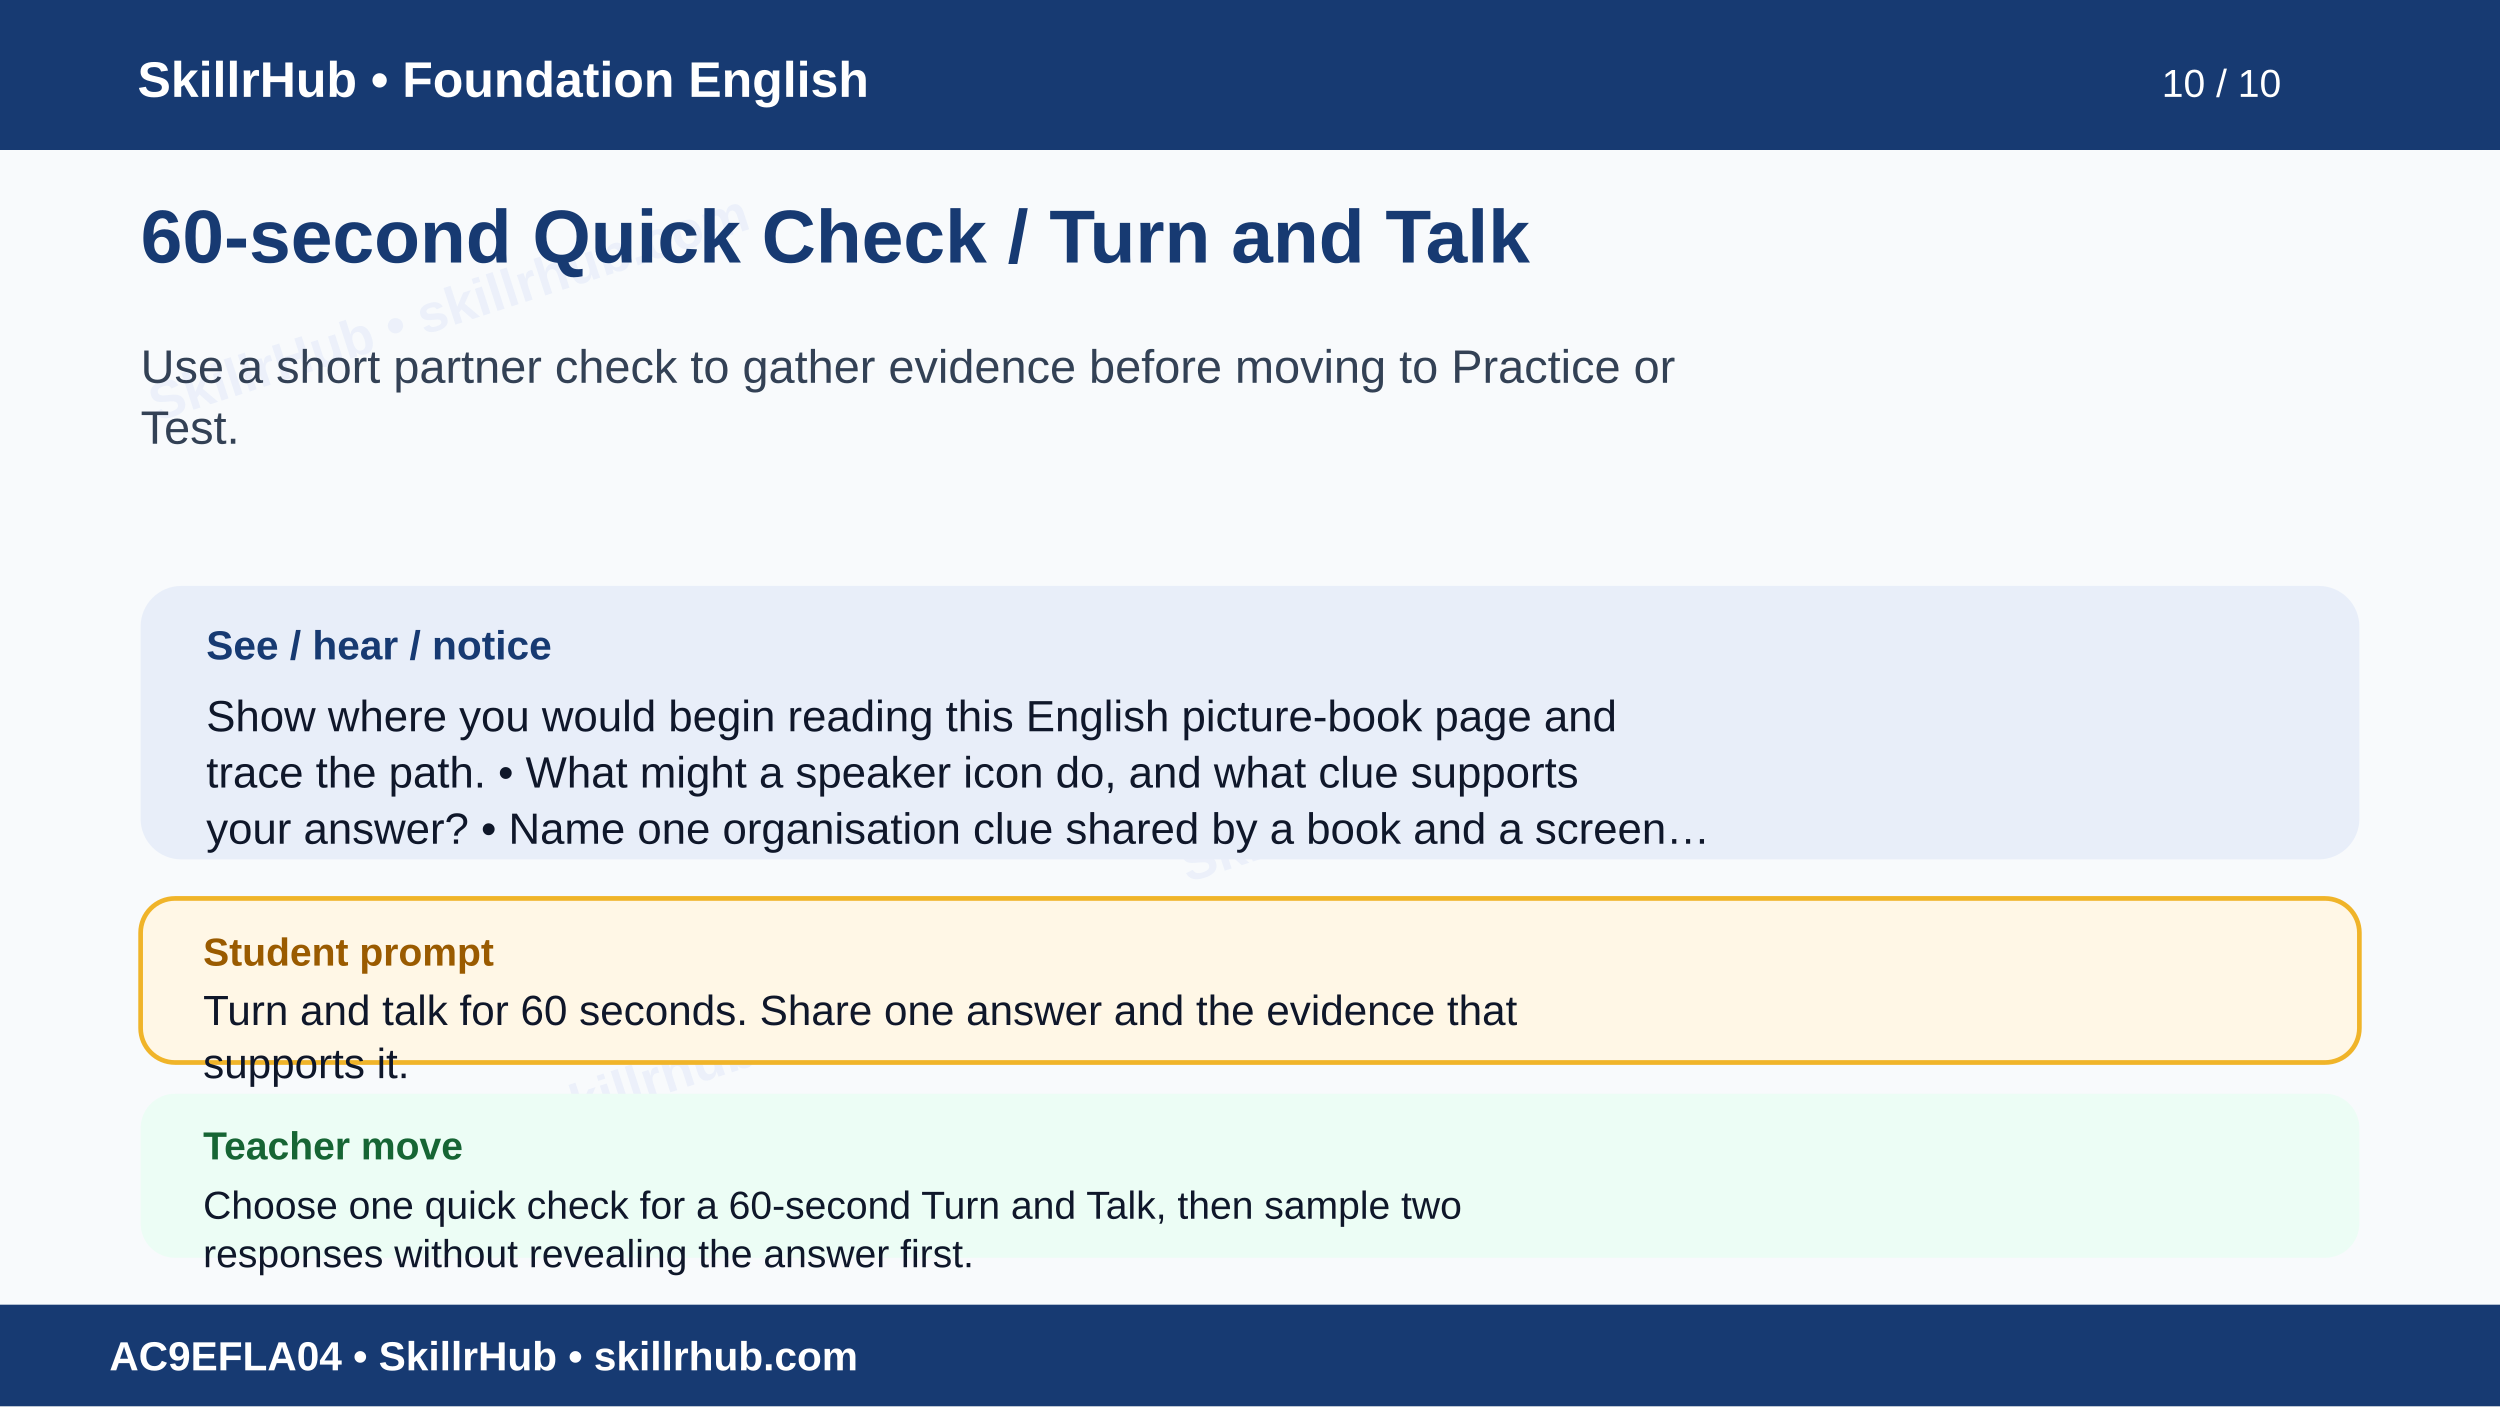
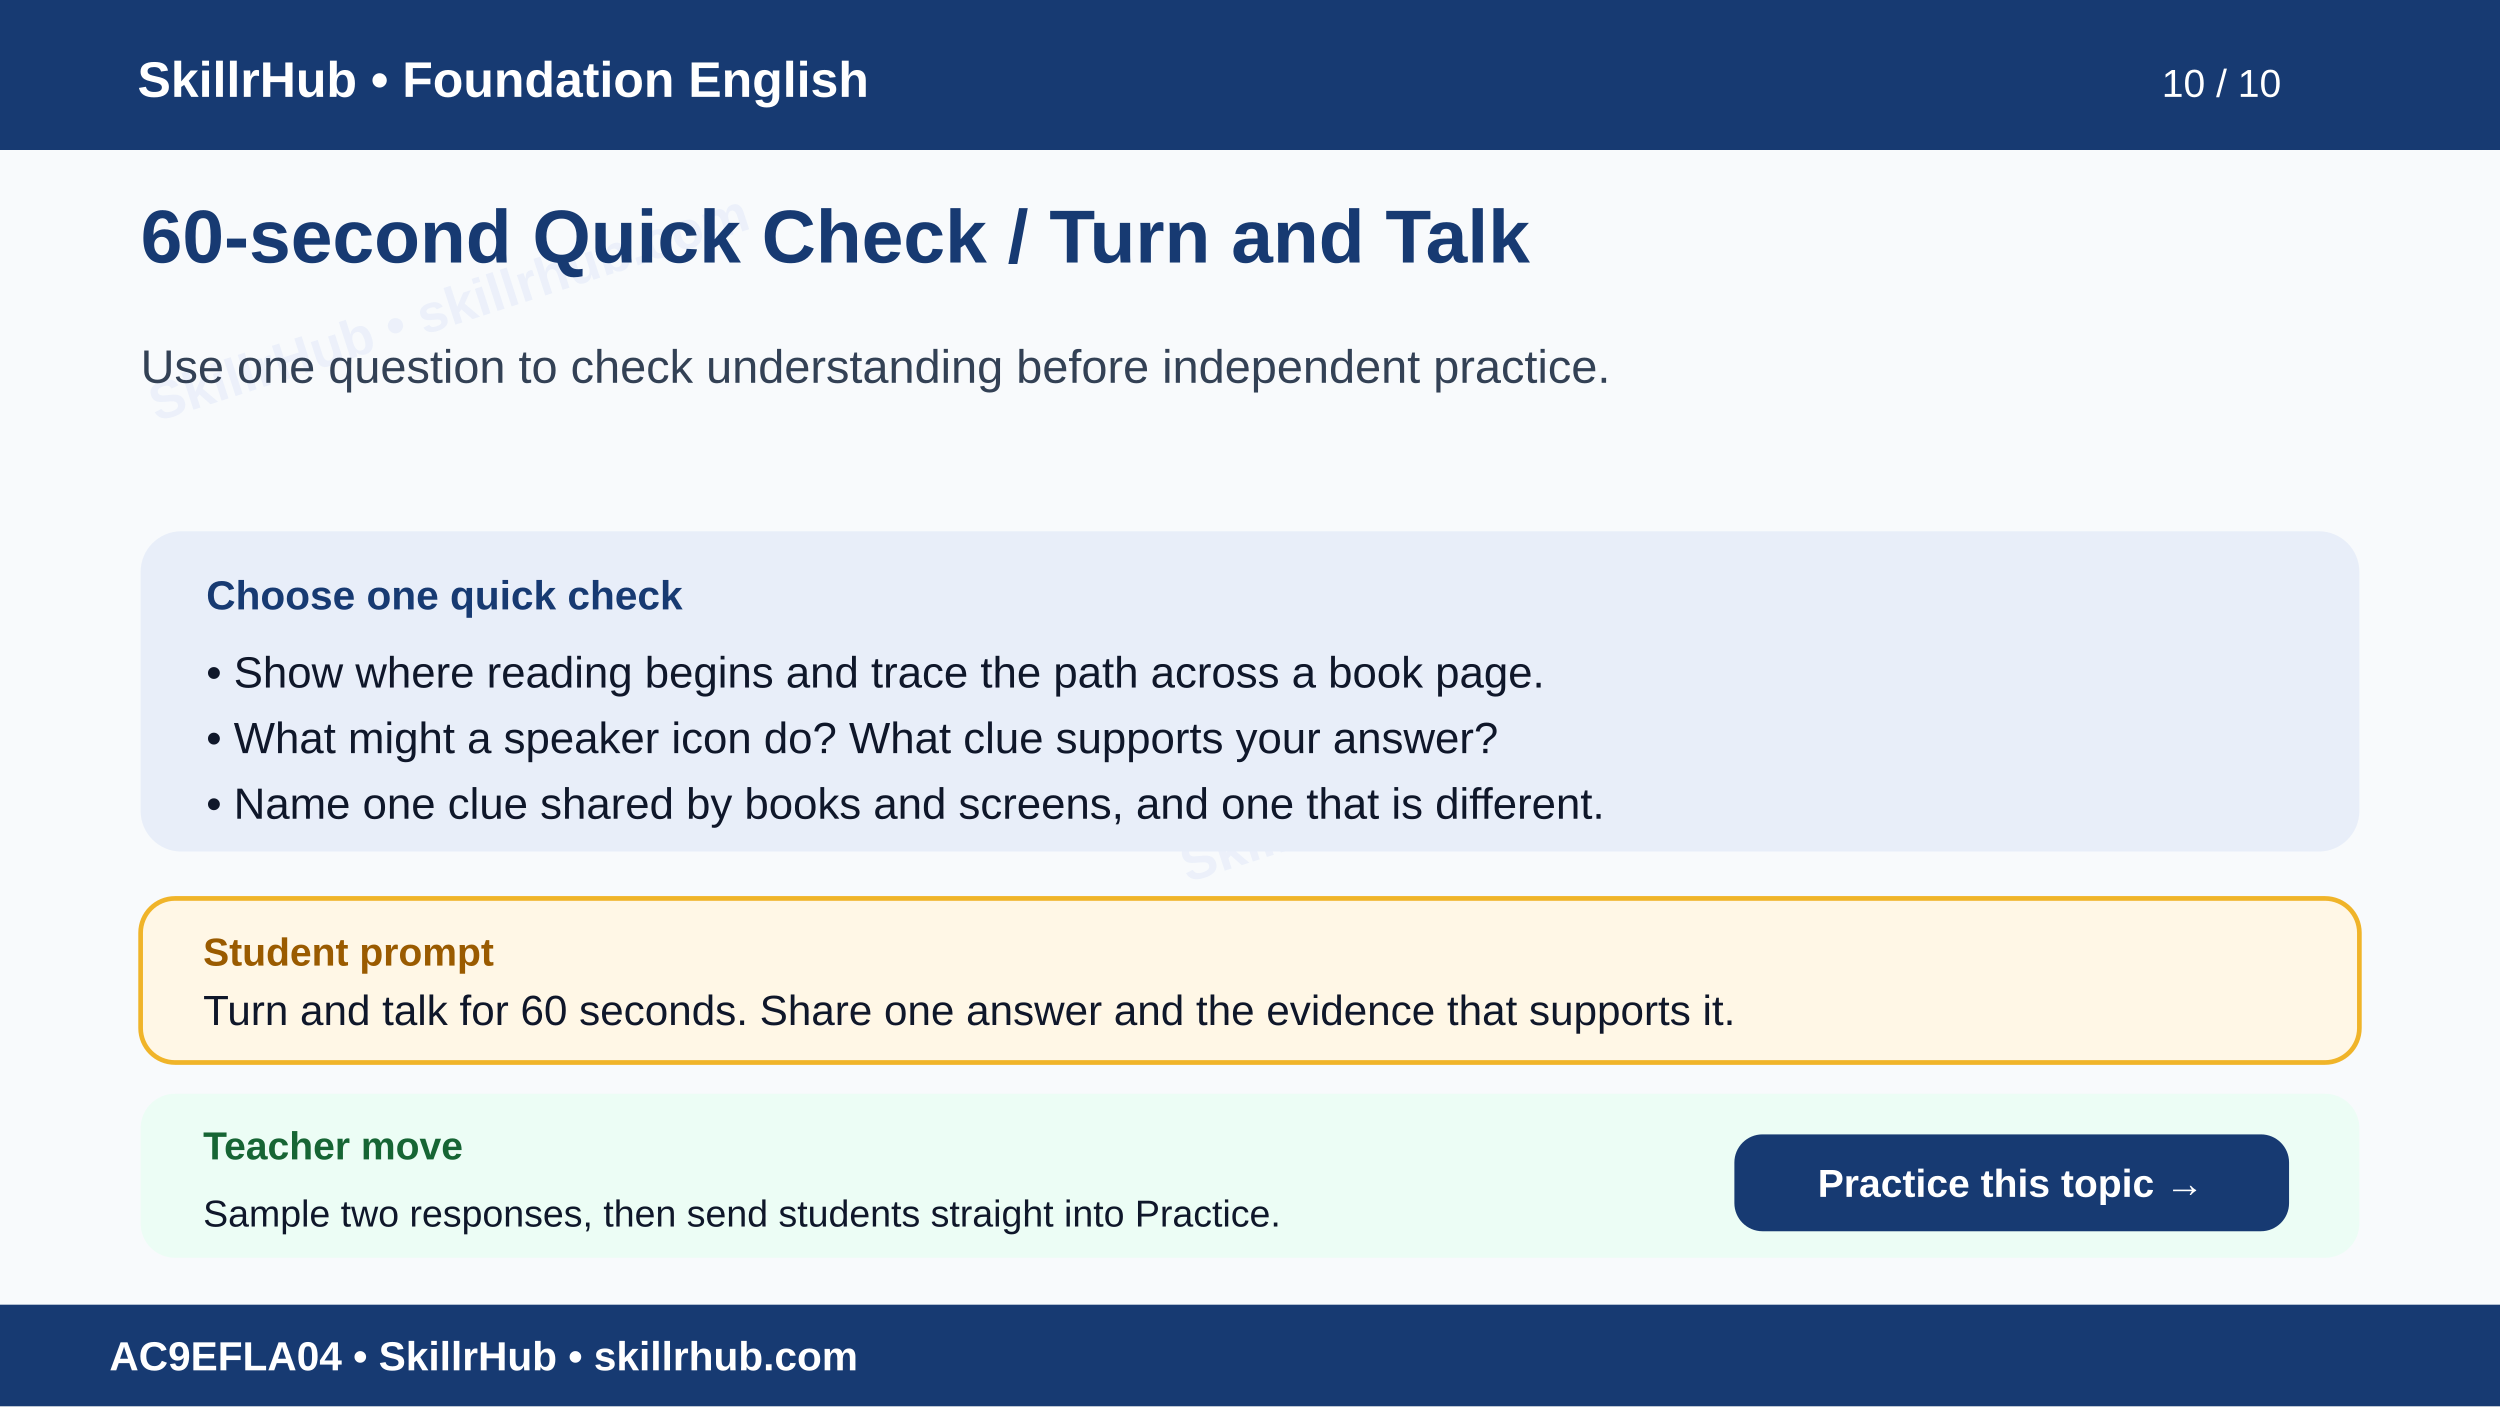
<svg xmlns="http://www.w3.org/2000/svg" width="1600" height="900" viewBox="0 0 1600 900" role="img" aria-labelledby="t d">
  <rect width="1600" height="900" fill="#f8fafc" />
  <g opacity=".055" fill="#1d4ed8" font-family="Arial" font-size="34" font-weight="700">
    <text x="100" y="270" transform="rotate(-18 100 270)">SkillrHub • skillrhub.com</text>
    <text x="760" y="565" transform="rotate(-18 760 565)">SkillrHub • skillrhub.com</text>
-     <text x="180" y="780" transform="rotate(-18 180 780)">SkillrHub • skillrhub.com</text>
  </g>
  <rect width="1600" height="96" fill="#173a72" />
  <text x="88" y="62" fill="#fff" font-family="Arial" font-size="32" font-weight="700">SkillrHub • Foundation English</text>
  <text x="1460" y="62" text-anchor="end" fill="#fff" font-family="Arial" font-size="25">10 / 10</text>
-   <text x="90" y="168" fill="#173a72" font-family="Arial,Helvetica,sans-serif" font-size="48" font-weight="700">60-second Quick Check / Turn and Talk</text>
-   <text x="90" y="245" fill="#334155" font-family="Arial,Helvetica,sans-serif" font-size="30" font-weight="400">Use a short partner check to gather evidence before moving to Practice or</text>
-   <text x="90" y="284" fill="#334155" font-family="Arial,Helvetica,sans-serif" font-size="30" font-weight="400">Test.</text>
-   <rect x="90" y="375" width="1420" height="175" rx="26" fill="#e8eef9" />
-   <text x="132" y="422" fill="#173a72" font-family="Arial" font-size="26" font-weight="700">See / hear / notice</text>
-   <text x="132" y="468" fill="#0f172a" font-family="Arial,Helvetica,sans-serif" font-size="28" font-weight="400">Show where you would begin reading this English picture-book page and</text>
-   <text x="132" y="504" fill="#0f172a" font-family="Arial,Helvetica,sans-serif" font-size="28" font-weight="400">trace the path. • What might a speaker icon do, and what clue supports</text>
-   <text x="132" y="540" fill="#0f172a" font-family="Arial,Helvetica,sans-serif" font-size="28" font-weight="400">your answer? • Name one organisation clue shared by a book and a screen…</text>
+   <text x="90" y="168" fill="#173a72" font-family="Arial" font-size="48" font-weight="700">60-second Quick Check / Turn and Talk</text>
+   <text x="90" y="245" fill="#334155" font-family="Arial" font-size="30">Use one question to check understanding before independent practice.</text>
+   <rect x="90" y="340" width="1420" height="205" rx="26" fill="#e8eef9" />
+   <text x="132" y="390" fill="#173a72" font-family="Arial" font-size="26" font-weight="700">Choose one quick check</text>
+   <text x="132" y="440" fill="#0f172a" font-family="Arial" font-size="28">• Show where reading begins and trace the path across a book page.</text>
+   <text x="132" y="482" fill="#0f172a" font-family="Arial" font-size="28">• What might a speaker icon do? What clue supports your answer?</text>
+   <text x="132" y="524" fill="#0f172a" font-family="Arial" font-size="28">• Name one clue shared by books and screens, and one that is different.</text>
  <rect x="90" y="575" width="1420" height="105" rx="22" fill="#fff7e6" stroke="#f0b429" stroke-width="3" />
  <text x="130" y="618" fill="#9a5b00" font-family="Arial" font-size="25" font-weight="700">Student prompt</text>
-   <text x="130" y="656" fill="#0f172a" font-family="Arial,Helvetica,sans-serif" font-size="27" font-weight="400">Turn and talk for 60 seconds. Share one answer and the evidence that</text>
-   <text x="130" y="690" fill="#0f172a" font-family="Arial,Helvetica,sans-serif" font-size="27" font-weight="400">supports it.</text>
+   <text x="130" y="656" fill="#0f172a" font-family="Arial" font-size="27">Turn and talk for 60 seconds. Share one answer and the evidence that supports it.</text>
  <rect x="90" y="700" width="1420" height="105" rx="22" fill="#ecfdf5" />
  <text x="130" y="742" fill="#166534" font-family="Arial" font-size="25" font-weight="700">Teacher move</text>
-   <text x="130" y="780" fill="#0f172a" font-family="Arial,Helvetica,sans-serif" font-size="25" font-weight="400">Choose one quick check for a 60-second Turn and Talk, then sample two</text>
-   <text x="130" y="811" fill="#0f172a" font-family="Arial,Helvetica,sans-serif" font-size="25" font-weight="400">responses without revealing the answer first.</text>
+   <text x="130" y="785" fill="#0f172a" font-family="Arial" font-size="24">Sample two responses, then send students straight into Practice.</text>
+   <a href="/quiz/grade-k/english/ac9efla04/practice/" target="_top">
+     <rect x="1110" y="726" width="355" height="62" rx="18" fill="#173a72" />
+     <text x="1287" y="766" text-anchor="middle" fill="#fff" font-family="Arial" font-size="25" font-weight="700">Practice this topic →</text>
+   </a>
  <rect y="835" width="1600" height="65" fill="#173a72" />
  <text x="70" y="877" fill="#fff" font-family="Arial" font-size="26" font-weight="700">AC9EFLA04 • SkillrHub • skillrhub.com</text>
</svg>
